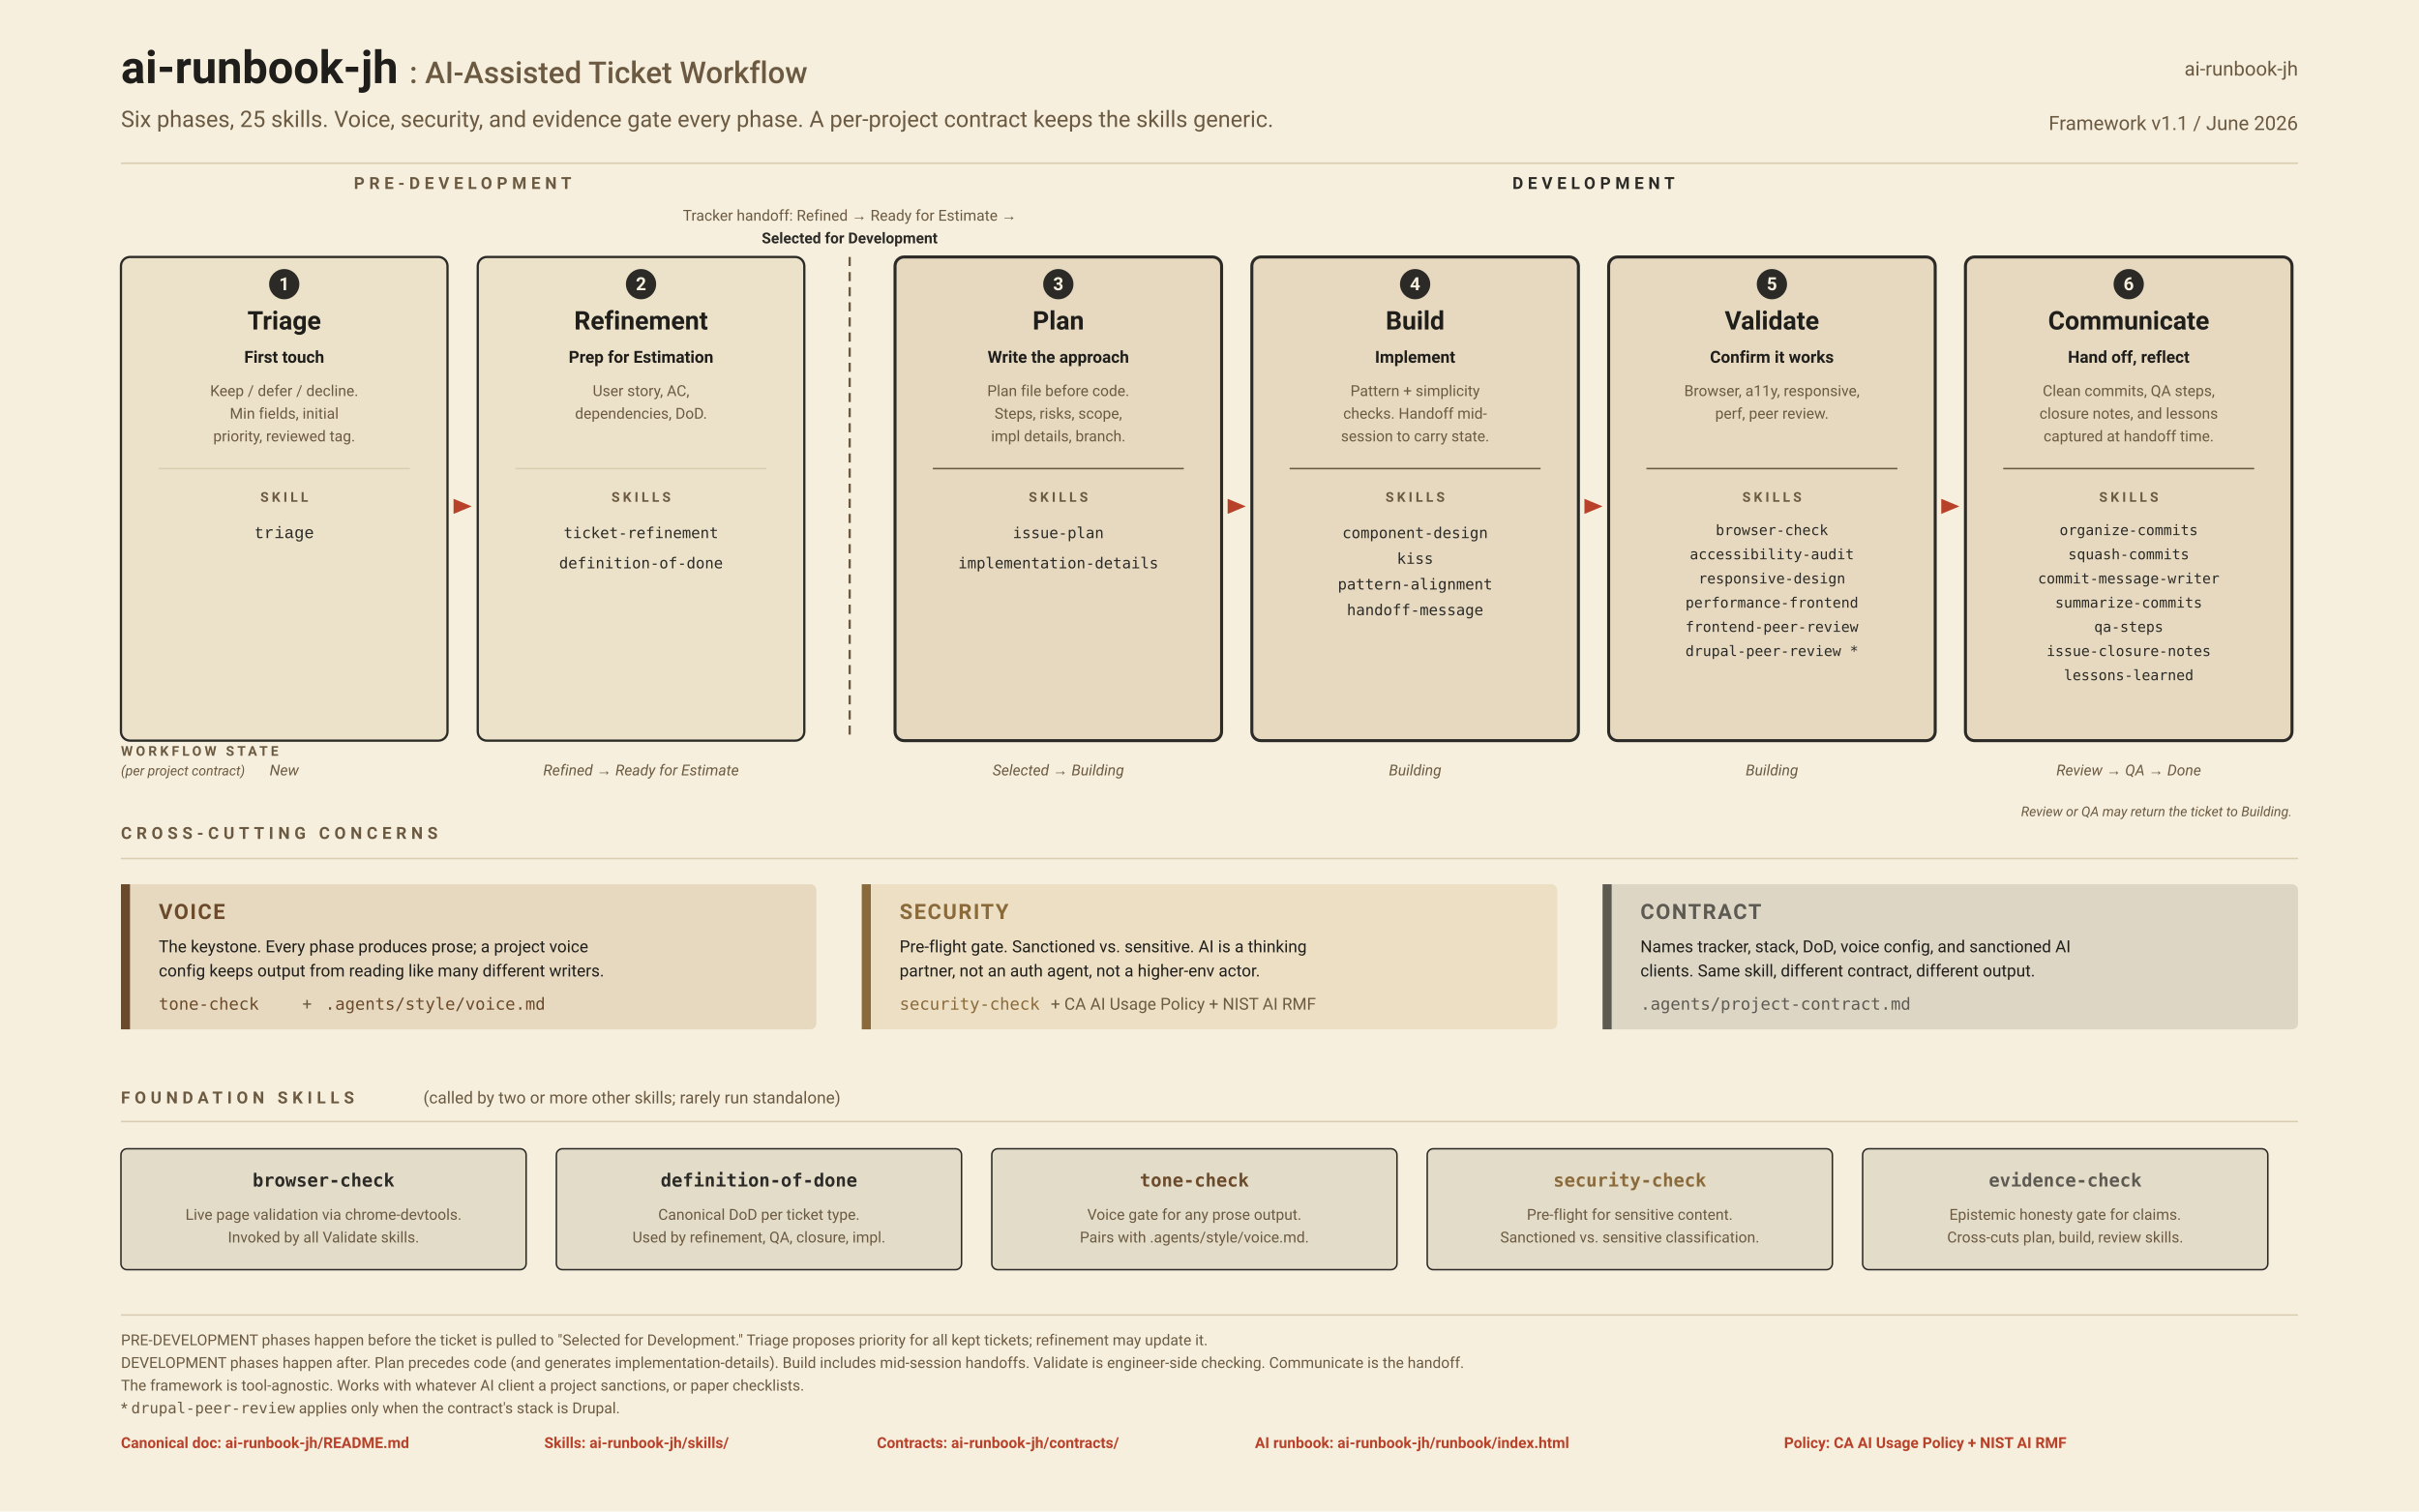
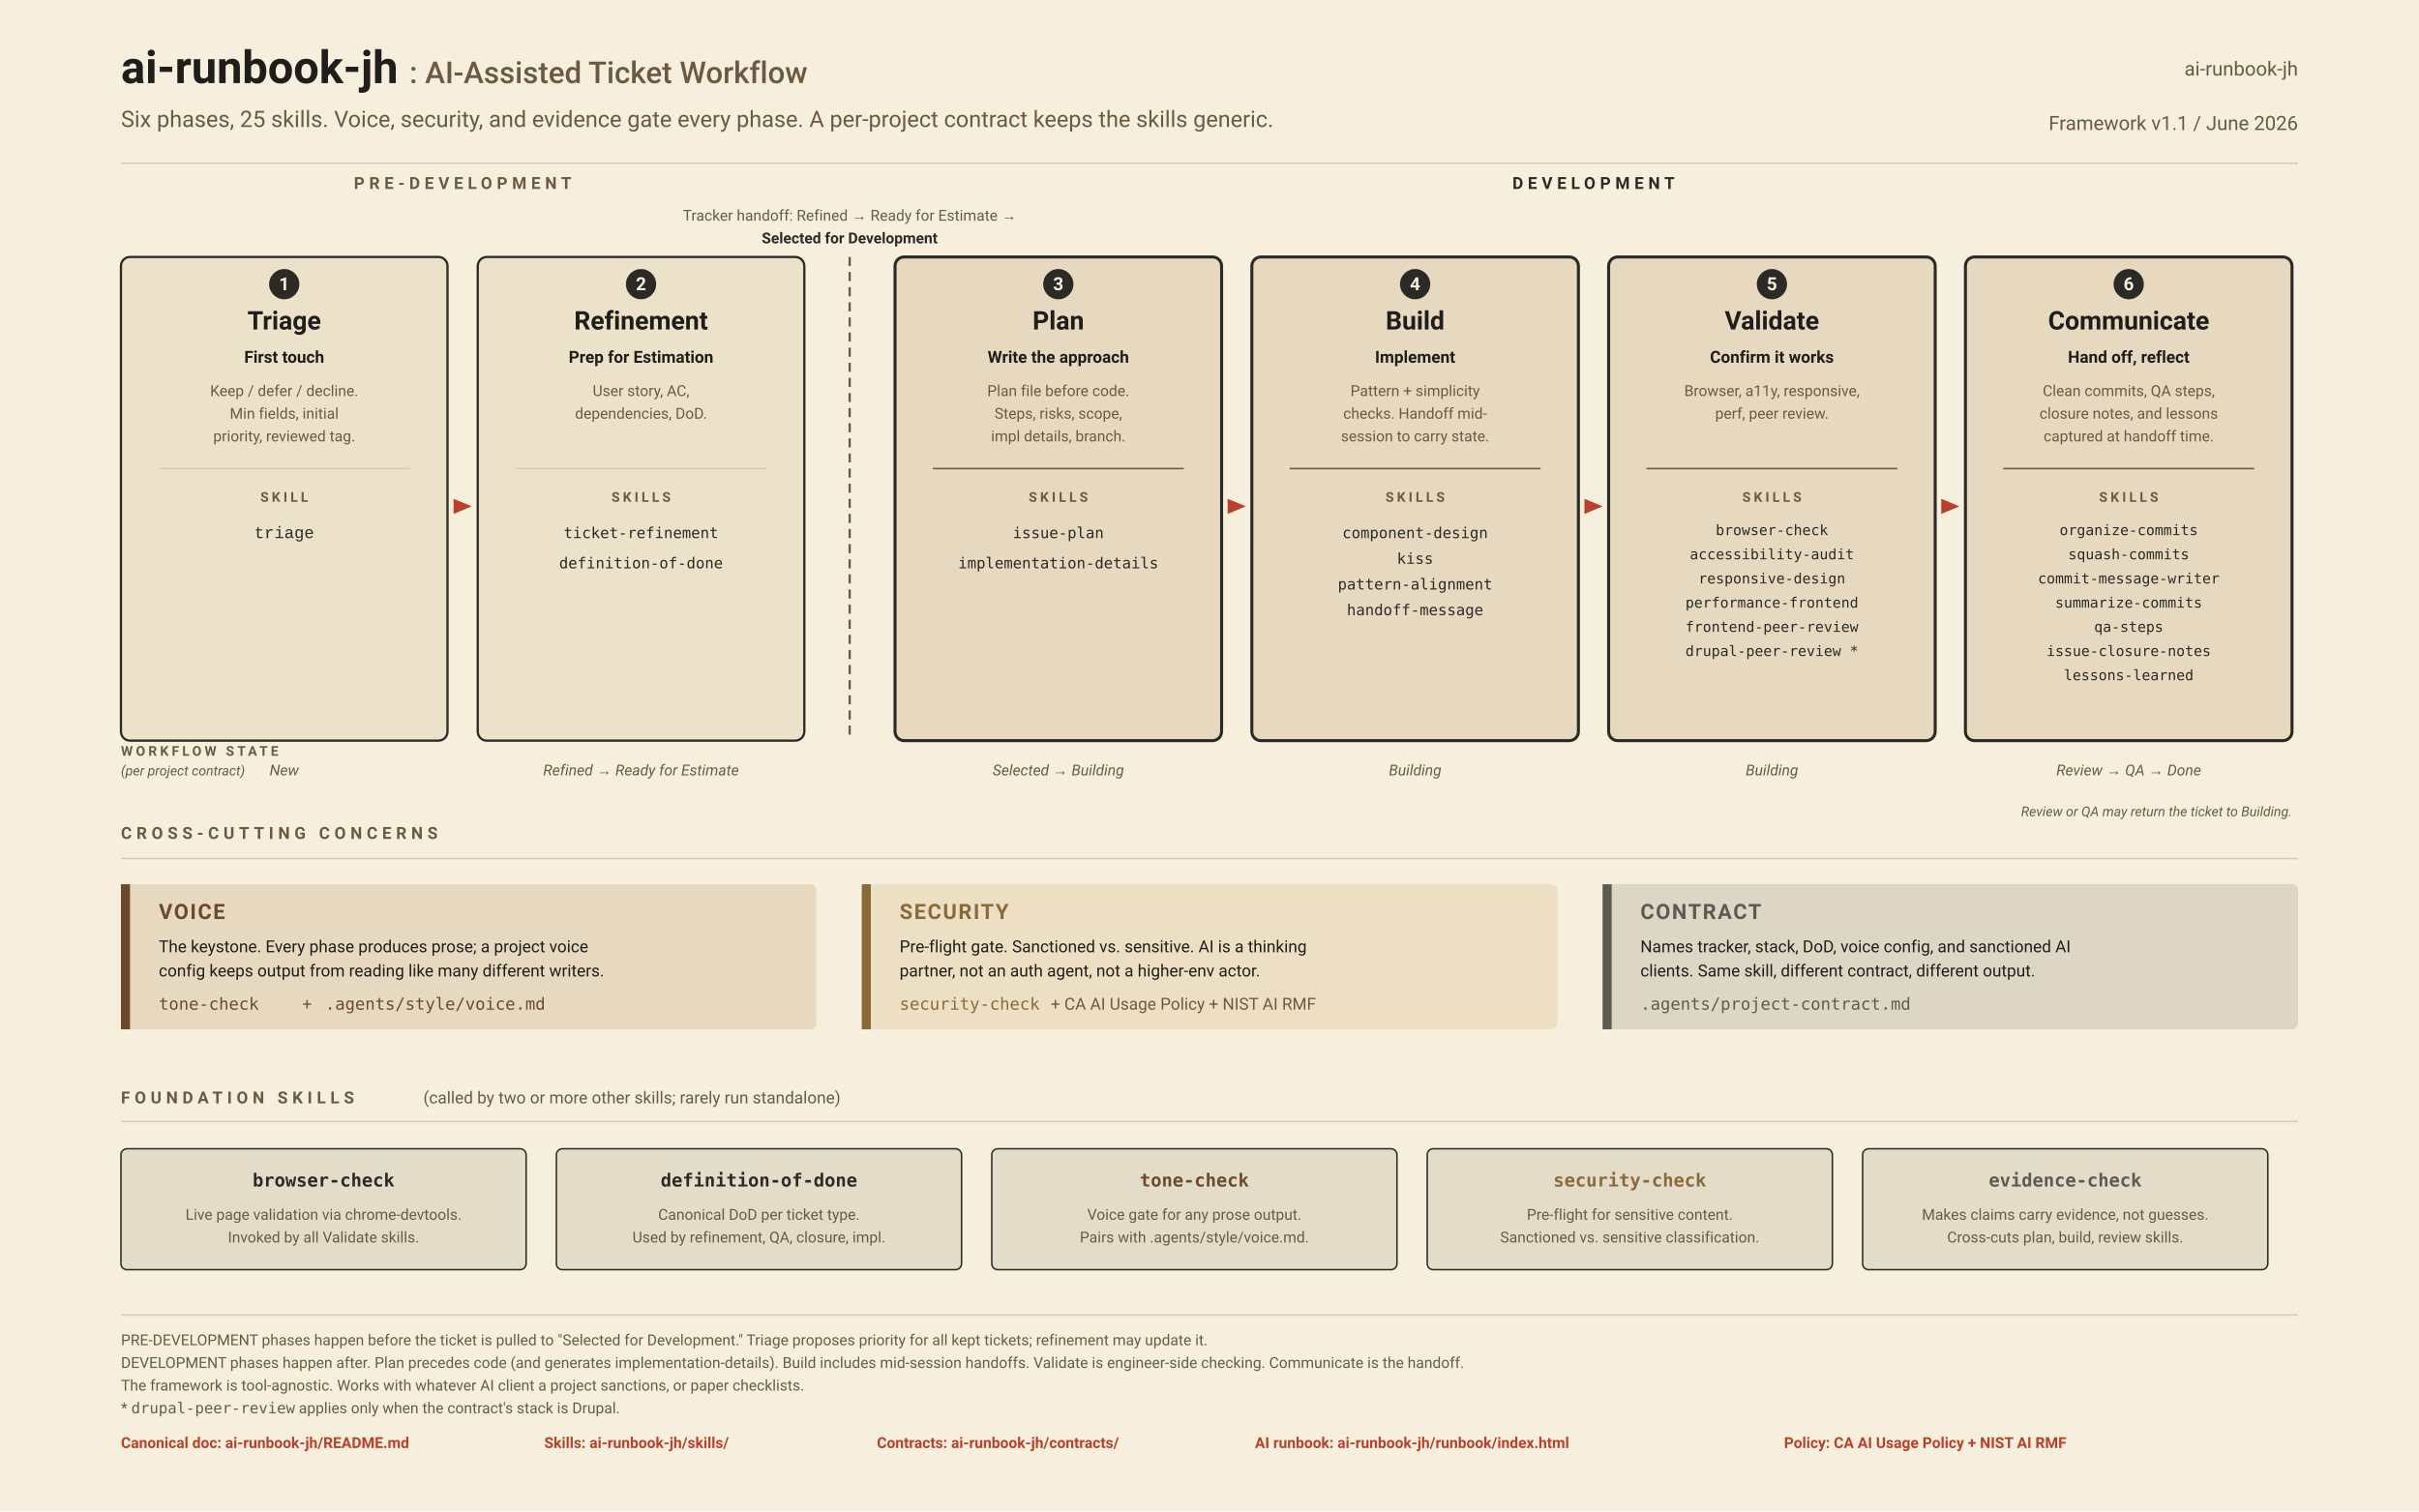
<svg xmlns="http://www.w3.org/2000/svg" viewBox="0 0 1600 1000" font-family="-apple-system, BlinkMacSystemFont, 'Segoe UI', Roboto, 'Helvetica Neue', Arial, sans-serif">
  <rect width="1600" height="1000" fill="#F6EFDD" />
  <text x="80" y="55" font-size="30" font-weight="700" fill="#1F1E1B">ai-runbook-jh <tspan font-size="20" font-weight="500" fill="#6B5A41">: AI-Assisted Ticket Workflow</tspan>
  </text>
  <text x="80" y="84" font-size="15" fill="#6B5A41">Six phases, 25 skills. Voice, security, and evidence gate every phase. A per-project contract keeps the skills generic.</text>
  <text x="1520" y="50" text-anchor="end" font-size="13" fill="#6B5A41">ai-runbook-jh</text>
  <text x="1520" y="86" text-anchor="end" font-size="13" fill="#6B5A41">Framework v1.1 / June 2026</text>
  <line x1="80" y1="108" x2="1520" y2="108" stroke="#D9CDB1" stroke-width="1" />
  <text x="306" y="125" text-anchor="middle" font-size="11" font-weight="700" fill="#6B5A41" letter-spacing="3">PRE-DEVELOPMENT</text>
  <text x="1054" y="125" text-anchor="middle" font-size="11" font-weight="700" fill="#2B2A26" letter-spacing="3">DEVELOPMENT</text>
  <g>
    <text x="562" y="146" text-anchor="middle" font-size="10" fill="#6B5A41">Tracker handoff: Refined → Ready for Estimate →</text>
    <text x="562" y="161" text-anchor="middle" font-size="10" font-weight="700" fill="#2B2A26">Selected for Development</text>
    <line x1="562" y1="170" x2="562" y2="490" stroke="#6B5A41" stroke-width="1.5" stroke-dasharray="6 4" />
  </g>
  <g>
    <rect x="80" y="170" width="216" height="320" fill="#ECE2C9" stroke="#2B2A26" stroke-width="1.5" rx="6" />
    <circle cx="188" cy="188" r="10" fill="#2B2A26" />
    <text x="188" y="192" text-anchor="middle" font-size="12" font-weight="700" fill="#F6EFDD">1</text>
    <text x="188" y="218" text-anchor="middle" font-size="17" font-weight="700" fill="#1F1E1B">Triage</text>
    <text x="188" y="240" text-anchor="middle" font-size="11" font-weight="600" fill="#1F1E1B">First touch</text>
    <text x="188" y="262" text-anchor="middle" font-size="10" fill="#6B5A41">Keep / defer / decline.</text>
    <text x="188" y="277" text-anchor="middle" font-size="10" fill="#6B5A41">Min fields, initial</text>
    <text x="188" y="292" text-anchor="middle" font-size="10" fill="#6B5A41">priority, reviewed tag.</text>
    <line x1="105" y1="310" x2="271" y2="310" stroke="#D9CDB1" stroke-width="1" />
    <text x="188" y="332" text-anchor="middle" font-size="9" font-weight="700" fill="#6B5A41" letter-spacing="2">SKILL</text>
    <text x="188" y="356" text-anchor="middle" font-size="11" fill="#2B2A26" font-family="ui-monospace, 'SF Mono', 'Menlo', 'Courier New', monospace">triage</text>
  </g>
  <g>
    <rect x="316" y="170" width="216" height="320" fill="#ECE2C9" stroke="#2B2A26" stroke-width="1.5" rx="6" />
    <circle cx="424" cy="188" r="10" fill="#2B2A26" />
    <text x="424" y="192" text-anchor="middle" font-size="12" font-weight="700" fill="#F6EFDD">2</text>
    <text x="424" y="218" text-anchor="middle" font-size="17" font-weight="700" fill="#1F1E1B">Refinement</text>
    <text x="424" y="240" text-anchor="middle" font-size="11" font-weight="600" fill="#1F1E1B">Prep for Estimation</text>
    <text x="424" y="262" text-anchor="middle" font-size="10" fill="#6B5A41">User story, AC,</text>
    <text x="424" y="277" text-anchor="middle" font-size="10" fill="#6B5A41">dependencies, DoD.</text>
    <line x1="341" y1="310" x2="507" y2="310" stroke="#D9CDB1" stroke-width="1" />
    <text x="424" y="332" text-anchor="middle" font-size="9" font-weight="700" fill="#6B5A41" letter-spacing="2">SKILLS</text>
    <text x="424" y="356" text-anchor="middle" font-size="10" fill="#2B2A26" font-family="ui-monospace, 'SF Mono', monospace">ticket-refinement</text>
    <text x="424" y="376" text-anchor="middle" font-size="10" fill="#2B2A26" font-family="ui-monospace, 'SF Mono', monospace">definition-of-done</text>
  </g>
  <g>
    <rect x="592" y="170" width="216" height="320" fill="#E6D9C0" stroke="#2B2A26" stroke-width="2" rx="6" />
    <circle cx="700" cy="188" r="10" fill="#2B2A26" />
    <text x="700" y="192" text-anchor="middle" font-size="12" font-weight="700" fill="#F6EFDD">3</text>
    <text x="700" y="218" text-anchor="middle" font-size="17" font-weight="700" fill="#1F1E1B">Plan</text>
    <text x="700" y="240" text-anchor="middle" font-size="11" font-weight="600" fill="#1F1E1B">Write the approach</text>
    <text x="700" y="262" text-anchor="middle" font-size="10" fill="#6B5A41">Plan file before code.</text>
    <text x="700" y="277" text-anchor="middle" font-size="10" fill="#6B5A41">Steps, risks, scope,</text>
    <text x="700" y="292" text-anchor="middle" font-size="10" fill="#6B5A41">impl details, branch.</text>
    <line x1="617" y1="310" x2="783" y2="310" stroke="#6B5A41" stroke-width="1" />
    <text x="700" y="332" text-anchor="middle" font-size="9" font-weight="700" fill="#6B5A41" letter-spacing="2">SKILLS</text>
    <text x="700" y="356" text-anchor="middle" font-size="10" fill="#2B2A26" font-family="ui-monospace, 'SF Mono', monospace">issue-plan</text>
    <text x="700" y="376" text-anchor="middle" font-size="10" fill="#2B2A26" font-family="ui-monospace, 'SF Mono', monospace">implementation-details</text>
  </g>
  <g>
    <rect x="828" y="170" width="216" height="320" fill="#E6D9C0" stroke="#2B2A26" stroke-width="2" rx="6" />
    <circle cx="936" cy="188" r="10" fill="#2B2A26" />
    <text x="936" y="192" text-anchor="middle" font-size="12" font-weight="700" fill="#F6EFDD">4</text>
    <text x="936" y="218" text-anchor="middle" font-size="17" font-weight="700" fill="#1F1E1B">Build</text>
    <text x="936" y="240" text-anchor="middle" font-size="11" font-weight="600" fill="#1F1E1B">Implement</text>
    <text x="936" y="262" text-anchor="middle" font-size="10" fill="#6B5A41">Pattern + simplicity</text>
    <text x="936" y="277" text-anchor="middle" font-size="10" fill="#6B5A41">checks. Handoff mid-</text>
    <text x="936" y="292" text-anchor="middle" font-size="10" fill="#6B5A41">session to carry state.</text>
    <line x1="853" y1="310" x2="1019" y2="310" stroke="#6B5A41" stroke-width="1" />
    <text x="936" y="332" text-anchor="middle" font-size="9" font-weight="700" fill="#6B5A41" letter-spacing="2">SKILLS</text>
    <text x="936" y="356" text-anchor="middle" font-size="10" fill="#2B2A26" font-family="ui-monospace, 'SF Mono', monospace">component-design</text>
    <text x="936" y="373" text-anchor="middle" font-size="10" fill="#2B2A26" font-family="ui-monospace, 'SF Mono', monospace">kiss</text>
    <text x="936" y="390" text-anchor="middle" font-size="10" fill="#2B2A26" font-family="ui-monospace, 'SF Mono', monospace">pattern-alignment</text>
    <text x="936" y="407" text-anchor="middle" font-size="10" fill="#2B2A26" font-family="ui-monospace, 'SF Mono', monospace">handoff-message</text>
  </g>
  <g>
    <rect x="1064" y="170" width="216" height="320" fill="#E6D9C0" stroke="#2B2A26" stroke-width="2" rx="6" />
    <circle cx="1172" cy="188" r="10" fill="#2B2A26" />
    <text x="1172" y="192" text-anchor="middle" font-size="12" font-weight="700" fill="#F6EFDD">5</text>
    <text x="1172" y="218" text-anchor="middle" font-size="17" font-weight="700" fill="#1F1E1B">Validate</text>
    <text x="1172" y="240" text-anchor="middle" font-size="11" font-weight="600" fill="#1F1E1B">Confirm it works</text>
    <text x="1172" y="262" text-anchor="middle" font-size="10" fill="#6B5A41">Browser, a11y, responsive,</text>
    <text x="1172" y="277" text-anchor="middle" font-size="10" fill="#6B5A41">perf, peer review.</text>
    <line x1="1089" y1="310" x2="1255" y2="310" stroke="#6B5A41" stroke-width="1" />
    <text x="1172" y="332" text-anchor="middle" font-size="9" font-weight="700" fill="#6B5A41" letter-spacing="2">SKILLS</text>
    <text x="1172" y="354" text-anchor="middle" font-size="9.5" fill="#2B2A26" font-family="ui-monospace, 'SF Mono', monospace">browser-check</text>
    <text x="1172" y="370" text-anchor="middle" font-size="9.5" fill="#2B2A26" font-family="ui-monospace, 'SF Mono', monospace">accessibility-audit</text>
    <text x="1172" y="386" text-anchor="middle" font-size="9.5" fill="#2B2A26" font-family="ui-monospace, 'SF Mono', monospace">responsive-design</text>
    <text x="1172" y="402" text-anchor="middle" font-size="9.5" fill="#2B2A26" font-family="ui-monospace, 'SF Mono', monospace">performance-frontend</text>
    <text x="1172" y="418" text-anchor="middle" font-size="9.5" fill="#2B2A26" font-family="ui-monospace, 'SF Mono', monospace">frontend-peer-review</text>
    <text x="1172" y="434" text-anchor="middle" font-size="9.5" fill="#2B2A26" font-family="ui-monospace, 'SF Mono', monospace">drupal-peer-review *</text>
  </g>
  <g>
    <rect x="1300" y="170" width="216" height="320" fill="#E6D9C0" stroke="#2B2A26" stroke-width="2" rx="6" />
    <circle cx="1408" cy="188" r="10" fill="#2B2A26" />
    <text x="1408" y="192" text-anchor="middle" font-size="12" font-weight="700" fill="#F6EFDD">6</text>
    <text x="1408" y="218" text-anchor="middle" font-size="17" font-weight="700" fill="#1F1E1B">Communicate</text>
    <text x="1408" y="240" text-anchor="middle" font-size="11" font-weight="600" fill="#1F1E1B">Hand off, reflect</text>
    <text x="1408" y="262" text-anchor="middle" font-size="10" fill="#6B5A41">Clean commits, QA steps,</text>
    <text x="1408" y="277" text-anchor="middle" font-size="10" fill="#6B5A41">closure notes, and lessons</text>
    <text x="1408" y="292" text-anchor="middle" font-size="10" fill="#6B5A41">captured at handoff time.</text>
    <line x1="1325" y1="310" x2="1491" y2="310" stroke="#6B5A41" stroke-width="1" />
    <text x="1408" y="332" text-anchor="middle" font-size="9" font-weight="700" fill="#6B5A41" letter-spacing="2">SKILLS</text>
    <text x="1408" y="354" text-anchor="middle" font-size="9.5" fill="#2B2A26" font-family="ui-monospace, 'SF Mono', monospace">organize-commits</text>
    <text x="1408" y="370" text-anchor="middle" font-size="9.5" fill="#2B2A26" font-family="ui-monospace, 'SF Mono', monospace">squash-commits</text>
    <text x="1408" y="386" text-anchor="middle" font-size="9.5" fill="#2B2A26" font-family="ui-monospace, 'SF Mono', monospace">commit-message-writer</text>
    <text x="1408" y="402" text-anchor="middle" font-size="9.5" fill="#2B2A26" font-family="ui-monospace, 'SF Mono', monospace">summarize-commits</text>
    <text x="1408" y="418" text-anchor="middle" font-size="9.5" fill="#2B2A26" font-family="ui-monospace, 'SF Mono', monospace">qa-steps</text>
    <text x="1408" y="434" text-anchor="middle" font-size="9.5" fill="#2B2A26" font-family="ui-monospace, 'SF Mono', monospace">issue-closure-notes</text>
    <text x="1408" y="450" text-anchor="middle" font-size="9.5" fill="#2B2A26" font-family="ui-monospace, 'SF Mono', monospace">lessons-learned</text>
  </g>
  <g fill="#B8412A">
    <polygon points="300,330 312,335 300,340" />
    <polygon points="812,330 824,335 812,340" />
    <polygon points="1048,330 1060,335 1048,340" />
    <polygon points="1284,330 1296,335 1284,340" />
  </g>
  <text x="80" y="500" font-size="9" font-weight="700" fill="#6B5A41" letter-spacing="2">WORKFLOW STATE</text>
  <text x="80" y="513" font-size="9" font-style="italic" fill="#6B5A41">(per project contract)</text>
  <g font-style="italic" font-size="10" fill="#6B5A41" text-anchor="middle">
    <text x="188" y="513">New</text>
    <text x="424" y="513">Refined → Ready for Estimate</text>
    <text x="700" y="513">Selected → Building</text>
    <text x="936" y="513">Building</text>
    <text x="1172" y="513">Building</text>
    <text x="1408" y="513">Review → QA → Done</text>
  </g>
  <text x="1516" y="540" text-anchor="end" font-size="9" font-style="italic" fill="#6B5A41">Review or QA may return the ticket to Building.</text>
  <text x="80" y="555" font-size="11" font-weight="700" fill="#6B5A41" letter-spacing="3">CROSS-CUTTING CONCERNS</text>
  <line x1="80" y1="568" x2="1520" y2="568" stroke="#D9CDB1" stroke-width="1" />
  <g>
    <rect x="80" y="585" width="460" height="96" fill="#E6D9C0" rx="4" />
    <rect x="80" y="585" width="6" height="96" fill="#6B4A2B" />
    <text x="105" y="608" font-size="14" font-weight="700" fill="#6B4A2B" letter-spacing="1">VOICE</text>
    <text x="105" y="630" font-size="11" fill="#1F1E1B">The keystone. Every phase produces prose; a project voice</text>
    <text x="105" y="646" font-size="11" fill="#1F1E1B">config keeps output from reading like many different writers.</text>
    <text x="105" y="668" font-size="11" font-family="ui-monospace, 'SF Mono', monospace" fill="#6B4A2B">tone-check</text>
    <text x="200" y="668" font-size="11" fill="#6B5A41">+</text>
    <text x="215" y="668" font-size="11" font-family="ui-monospace, 'SF Mono', monospace" fill="#6B4A2B">.agents/style/voice.md</text>
  </g>
  <g>
    <rect x="570" y="585" width="460" height="96" fill="#ECDFC4" rx="4" />
    <rect x="570" y="585" width="6" height="96" fill="#8A6A3A" />
    <text x="595" y="608" font-size="14" font-weight="700" fill="#8A6A3A" letter-spacing="1">SECURITY</text>
    <text x="595" y="630" font-size="11" fill="#1F1E1B">Pre-flight gate. Sanctioned vs. sensitive. AI is a thinking</text>
    <text x="595" y="646" font-size="11" fill="#1F1E1B">partner, not an auth agent, not a higher-env actor.</text>
    <text x="595" y="668" font-size="11" font-family="ui-monospace, 'SF Mono', monospace" fill="#8A6A3A">security-check</text>
    <text x="695" y="668" font-size="11" fill="#6B5A41">+ CA AI Usage Policy + NIST AI RMF</text>
  </g>
  <g>
    <rect x="1060" y="585" width="460" height="96" fill="#DDD6C5" rx="4" />
    <rect x="1060" y="585" width="6" height="96" fill="#5C5A52" />
    <text x="1085" y="608" font-size="14" font-weight="700" fill="#5C5A52" letter-spacing="1">CONTRACT</text>
    <text x="1085" y="630" font-size="11" fill="#1F1E1B">Names tracker, stack, DoD, voice config, and sanctioned AI</text>
    <text x="1085" y="646" font-size="11" fill="#1F1E1B">clients. Same skill, different contract, different output.</text>
    <text x="1085" y="668" font-size="11" font-family="ui-monospace, 'SF Mono', monospace" fill="#5C5A52">.agents/project-contract.md</text>
  </g>
  <text x="80" y="730" font-size="11" font-weight="700" fill="#6B5A41" letter-spacing="3">FOUNDATION SKILLS</text>
  <text x="280" y="730" font-size="11" fill="#6B5A41">(called by two or more other skills; rarely run standalone)</text>
  <line x1="80" y1="742" x2="1520" y2="742" stroke="#D9CDB1" stroke-width="1" />
  <g>
    <rect x="80" y="760" width="268" height="80" fill="#E3DCC8" stroke="#2B2A26" stroke-width="1" rx="4" />
    <text x="214" y="785" text-anchor="middle" font-size="12" font-weight="700" fill="#2B2A26" font-family="ui-monospace, 'SF Mono', monospace">browser-check</text>
    <text x="214" y="807" text-anchor="middle" font-size="10" fill="#6B5A41">Live page validation via chrome-devtools.</text>
    <text x="214" y="822" text-anchor="middle" font-size="10" fill="#6B5A41">Invoked by all Validate skills.</text>
    <rect x="368" y="760" width="268" height="80" fill="#E3DCC8" stroke="#2B2A26" stroke-width="1" rx="4" />
    <text x="502" y="785" text-anchor="middle" font-size="12" font-weight="700" fill="#2B2A26" font-family="ui-monospace, 'SF Mono', monospace">definition-of-done</text>
    <text x="502" y="807" text-anchor="middle" font-size="10" fill="#6B5A41">Canonical DoD per ticket type.</text>
    <text x="502" y="822" text-anchor="middle" font-size="10" fill="#6B5A41">Used by refinement, QA, closure, impl.</text>
    <rect x="656" y="760" width="268" height="80" fill="#E3DCC8" stroke="#2B2A26" stroke-width="1" rx="4" />
    <text x="790" y="785" text-anchor="middle" font-size="12" font-weight="700" fill="#6B4A2B" font-family="ui-monospace, 'SF Mono', monospace">tone-check</text>
    <text x="790" y="807" text-anchor="middle" font-size="10" fill="#6B5A41">Voice gate for any prose output.</text>
    <text x="790" y="822" text-anchor="middle" font-size="10" fill="#6B5A41">Pairs with .agents/style/voice.md.</text>
    <rect x="944" y="760" width="268" height="80" fill="#E3DCC8" stroke="#2B2A26" stroke-width="1" rx="4" />
    <text x="1078" y="785" text-anchor="middle" font-size="12" font-weight="700" fill="#8A6A3A" font-family="ui-monospace, 'SF Mono', monospace">security-check</text>
    <text x="1078" y="807" text-anchor="middle" font-size="10" fill="#6B5A41">Pre-flight for sensitive content.</text>
    <text x="1078" y="822" text-anchor="middle" font-size="10" fill="#6B5A41">Sanctioned vs. sensitive classification.</text>
    <rect x="1232" y="760" width="268" height="80" fill="#E3DCC8" stroke="#2B2A26" stroke-width="1" rx="4" />
    <text x="1366" y="785" text-anchor="middle" font-size="12" font-weight="700" fill="#5C5A52" font-family="ui-monospace, 'SF Mono', monospace">evidence-check</text>
-     <text x="1366" y="807" text-anchor="middle" font-size="10" fill="#6B5A41">Epistemic honesty gate for claims.</text>
+     <text x="1366" y="807" text-anchor="middle" font-size="10" fill="#6B5A41">Makes claims carry evidence, not guesses.</text>
    <text x="1366" y="822" text-anchor="middle" font-size="10" fill="#6B5A41">Cross-cuts plan, build, review skills.</text>
  </g>
  <line x1="80" y1="870" x2="1520" y2="870" stroke="#D9CDB1" stroke-width="1" />
  <text x="80" y="890" font-size="10" fill="#6B5A41">PRE-DEVELOPMENT phases happen before the ticket is pulled to "Selected for Development." Triage proposes priority for all kept tickets; refinement may update it.</text>
  <text x="80" y="905" font-size="10" fill="#6B5A41">DEVELOPMENT phases happen after. Plan precedes code (and generates implementation-details). Build includes mid-session handoffs. Validate is engineer-side checking. Communicate is the handoff.</text>
  <text x="80" y="920" font-size="10" fill="#6B5A41">The framework is tool-agnostic. Works with whatever AI client a project sanctions, or paper checklists.</text>
  <text x="80" y="935" font-size="10" fill="#6B5A41">* <tspan font-family="ui-monospace, 'SF Mono', monospace">drupal-peer-review</tspan> applies only when the contract's stack is Drupal.</text>
  <text x="80" y="958" font-size="10" fill="#B8412A" font-weight="600">Canonical doc: ai-runbook-jh/README.md</text>
  <text x="360" y="958" font-size="10" fill="#B8412A" font-weight="600">Skills: ai-runbook-jh/skills/</text>
  <text x="580" y="958" font-size="10" fill="#B8412A" font-weight="600">Contracts: ai-runbook-jh/contracts/</text>
  <text x="830" y="958" font-size="10" fill="#B8412A" font-weight="600">AI runbook: ai-runbook-jh/runbook/index.html</text>
  <text x="1180" y="958" font-size="10" fill="#B8412A" font-weight="600">Policy: CA AI Usage Policy + NIST AI RMF</text>
</svg>
